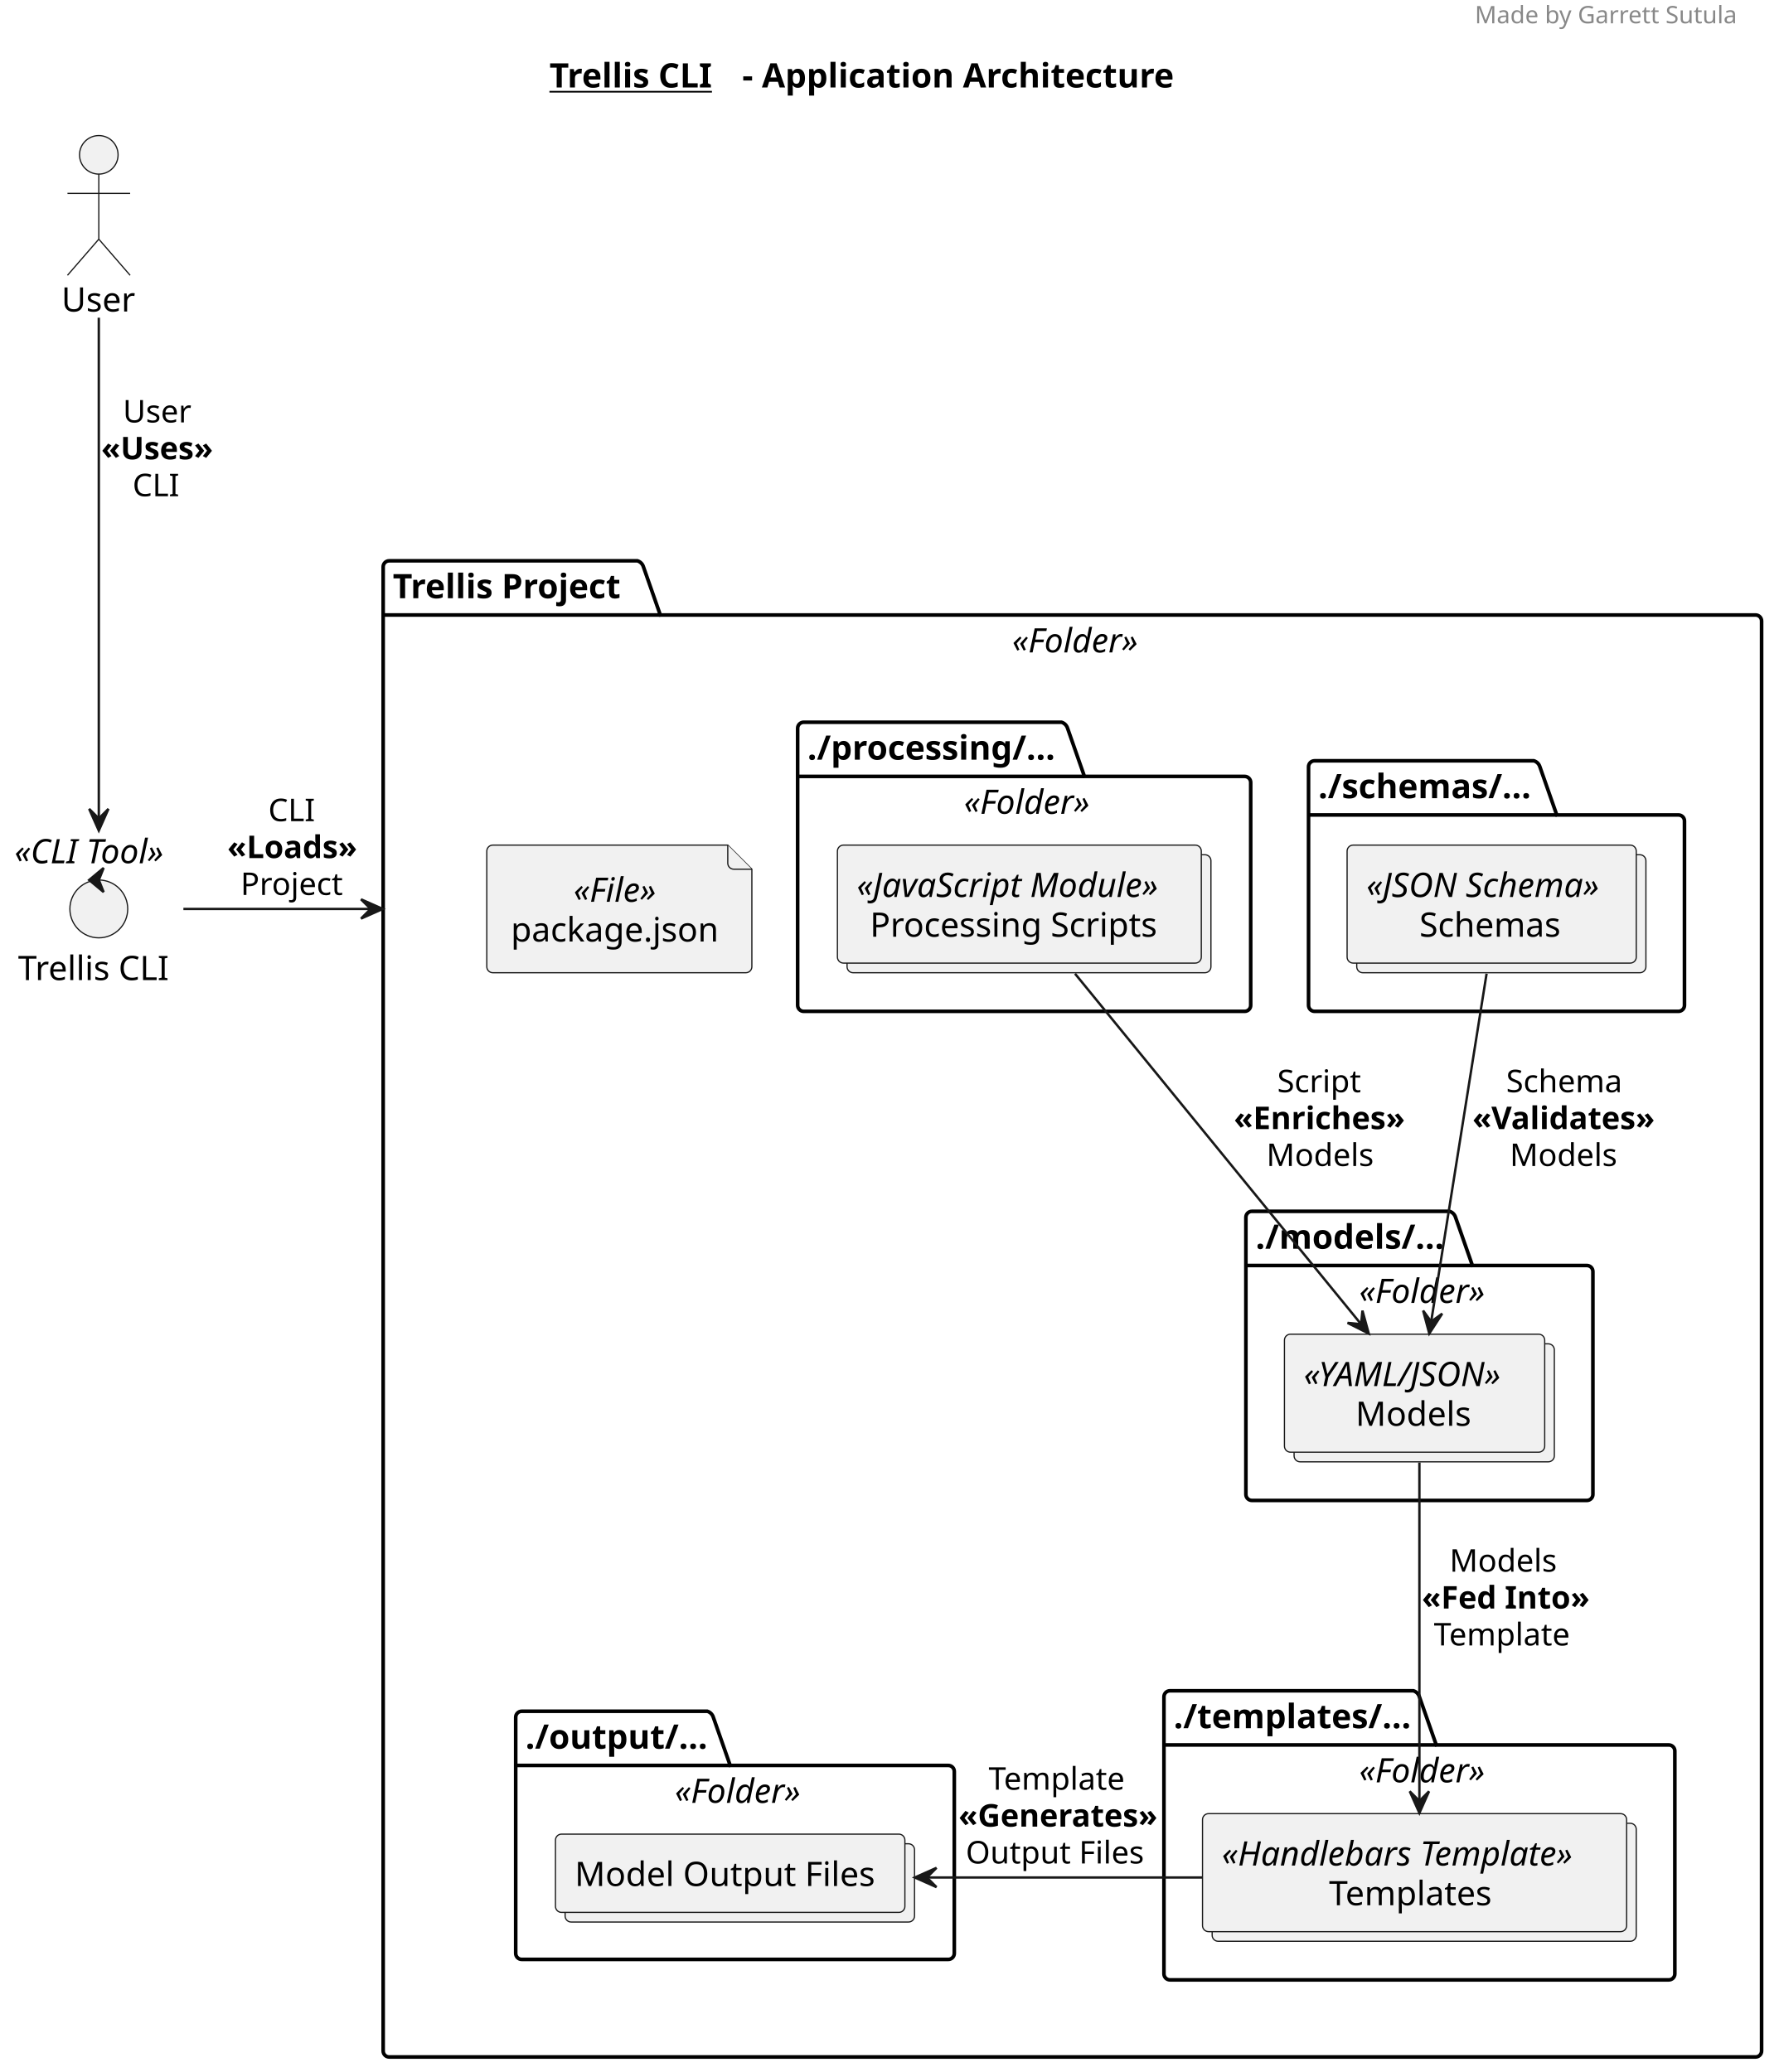
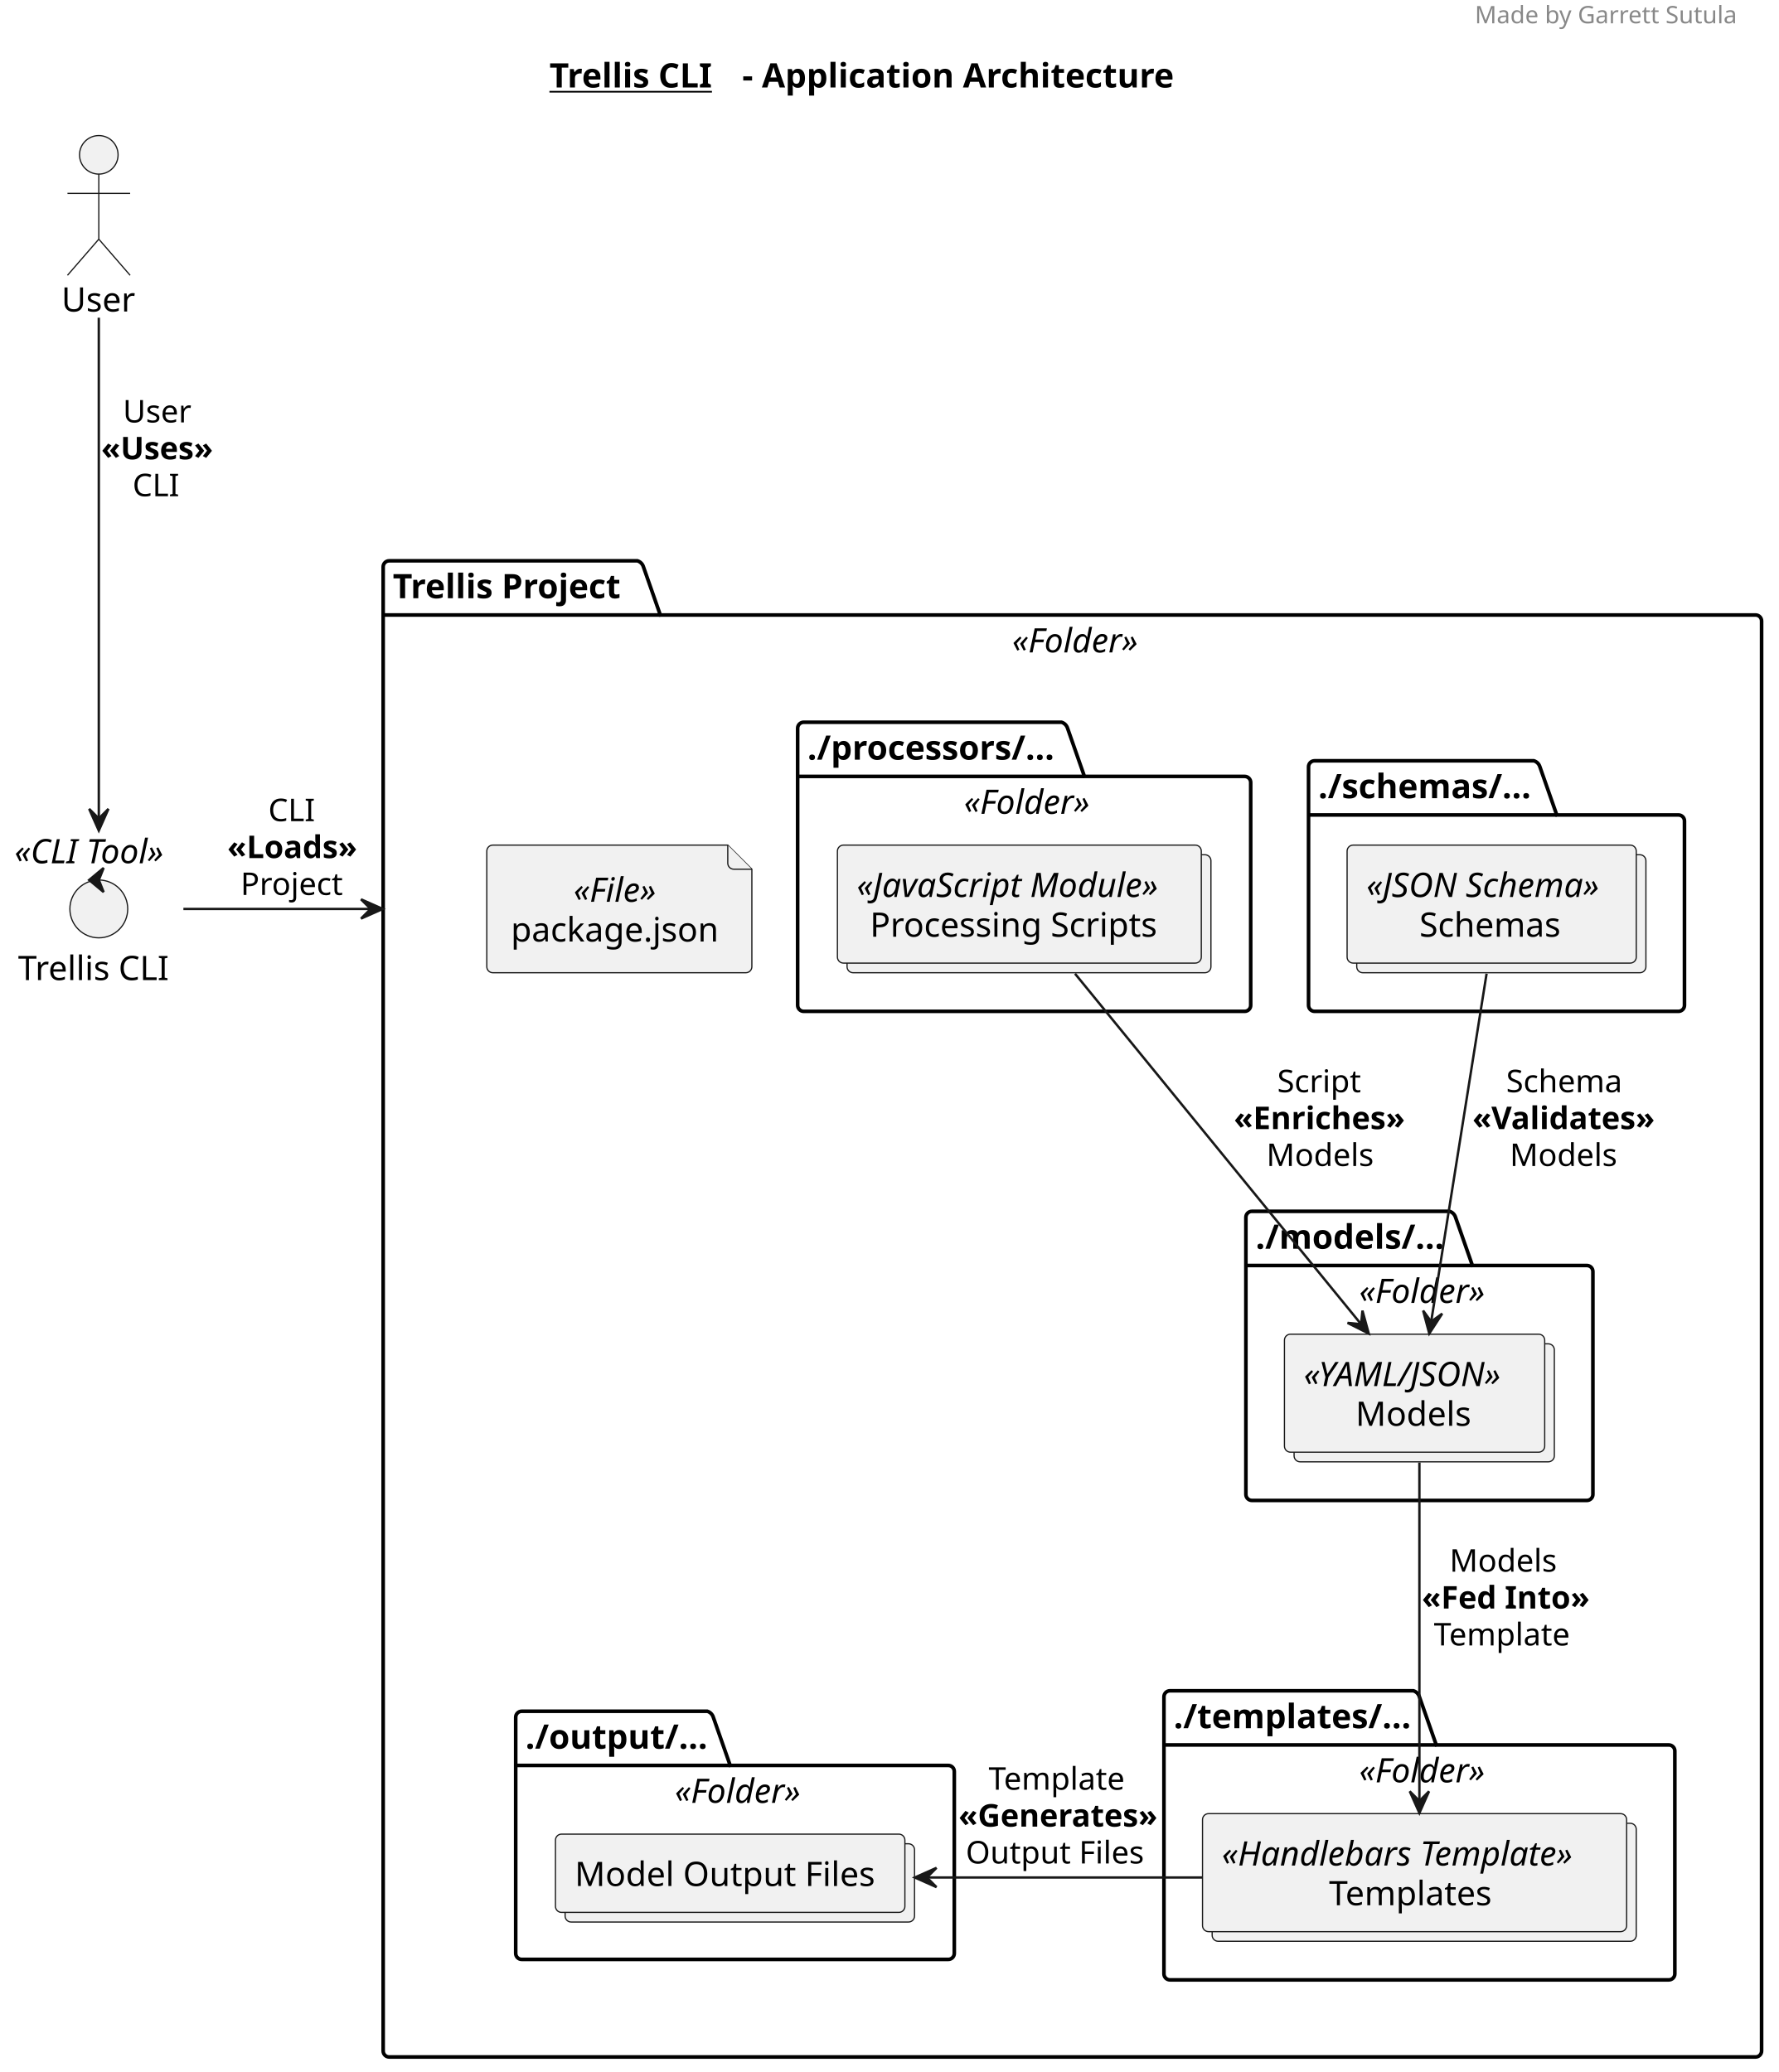
<svg xmlns="http://www.w3.org/2000/svg" contentStyleType="text/css" height="860px" preserveAspectRatio="none" style="width:738px;height:860px;background:#FFFFFF;" version="1.1" viewBox="0 0 738 860" width="738px" zoomAndPan="magnify">
  <defs />
  <g>
    <rect height="11.777" style="stroke:#00000000;stroke-width:1.0;fill:none;" width="112" x="612" y="0" />
    <text fill="#888888" font-family="sans-serif" font-size="10" lengthAdjust="spacing" textLength="112" x="612" y="9.668">Made by Garrett Sutula</text>
    <rect height="26.488" style="stroke:#00000000;stroke-width:1.0;fill:none;" width="278" x="223" y="17.777" />
    <text fill="#000000" font-family="sans-serif" font-size="14" font-weight="bold" lengthAdjust="spacing" text-decoration="underline" textLength="75" x="228" y="36.312">Trellis CLI</text>
    <text fill="#000000" font-family="sans-serif" font-size="14" font-weight="bold" lengthAdjust="spacing" textLength="188" x="308" y="36.312">- Application Architecture</text>
    <g id="cluster_project">
      <path d="M161.5,232.766 L264.5,232.766 A3.75,3.75 0 0 1 267,235.266 L274,255.254 L728.5,255.254 A2.5,2.5 0 0 1 731,257.754 L731,851.266 A2.5,2.5 0 0 1 728.5,853.766 L161.5,853.766 A2.5,2.5 0 0 1 159,851.266 L159,235.266 A2.5,2.5 0 0 1 161.5,232.766 " style="stroke:#000000;stroke-width:1.5;fill:none;" />
      <line style="stroke:#000000;stroke-width:1.5;fill:none;" x1="159" x2="274" y1="255.254" y2="255.254" />
      <text fill="#000000" font-family="sans-serif" font-size="14" font-weight="bold" lengthAdjust="spacing" textLength="102" x="163" y="248.301">Trellis Project</text>
      <text fill="#000000" font-family="sans-serif" font-size="14" font-style="italic" lengthAdjust="spacing" textLength="58" x="420" y="270.789">«Folder»</text>
    </g>
    <g id="cluster_modelFolder">
      <path d="M519.5,502.766 L601.5,502.766 A3.75,3.75 0 0 1 604,505.266 L611,525.254 L658.5,525.254 A2.5,2.5 0 0 1 661,527.754 L661,620.266 A2.5,2.5 0 0 1 658.5,622.766 L519.5,622.766 A2.5,2.5 0 0 1 517,620.266 L517,505.266 A2.5,2.5 0 0 1 519.5,502.766 " style="stroke:#000000;stroke-width:1.5;fill:none;" />
      <line style="stroke:#000000;stroke-width:1.5;fill:none;" x1="517" x2="611" y1="525.254" y2="525.254" />
      <text fill="#000000" font-family="sans-serif" font-size="14" font-weight="bold" lengthAdjust="spacing" textLength="81" x="521" y="518.301">./models/...</text>
      <text fill="#000000" font-family="sans-serif" font-size="14" font-style="italic" lengthAdjust="spacing" textLength="58" x="564" y="540.789">«Folder»</text>
    </g>
    <g id="cluster_schemaFolder">
      <path d="M545.5,315.766 L636.5,315.766 A3.75,3.75 0 0 1 639,318.266 L646,338.254 L696.5,338.254 A2.5,2.5 0 0 1 699,340.754 L699,417.266 A2.5,2.5 0 0 1 696.5,419.766 L545.5,419.766 A2.5,2.5 0 0 1 543,417.266 L543,318.266 A2.5,2.5 0 0 1 545.5,315.766 " style="stroke:#000000;stroke-width:1.5;fill:none;" />
      <line style="stroke:#000000;stroke-width:1.5;fill:none;" x1="543" x2="646" y1="338.254" y2="338.254" />
      <text fill="#000000" font-family="sans-serif" font-size="14" font-weight="bold" lengthAdjust="spacing" textLength="90" x="547" y="331.301">./schemas/...</text>
    </g>
    <g id="cluster_templatesFolder">
      <path d="M485.5,701.766 L586.5,701.766 A3.75,3.75 0 0 1 589,704.266 L596,724.254 L692.5,724.254 A2.5,2.5 0 0 1 695,726.754 L695,819.266 A2.5,2.5 0 0 1 692.5,821.766 L485.5,821.766 A2.5,2.5 0 0 1 483,819.266 L483,704.266 A2.5,2.5 0 0 1 485.5,701.766 " style="stroke:#000000;stroke-width:1.5;fill:none;" />
      <line style="stroke:#000000;stroke-width:1.5;fill:none;" x1="483" x2="596" y1="724.254" y2="724.254" />
      <text fill="#000000" font-family="sans-serif" font-size="14" font-weight="bold" lengthAdjust="spacing" textLength="100" x="487" y="717.301">./templates/...</text>
      <text fill="#000000" font-family="sans-serif" font-size="14" font-style="italic" lengthAdjust="spacing" textLength="58" x="564" y="739.789">«Folder»</text>
    </g>
    <g id="cluster_scriptsFolder">
      <path d="M333.5,299.766 L440.5,299.766 A3.75,3.75 0 0 1 443,302.266 L450,322.254 L516.5,322.254 A2.5,2.5 0 0 1 519,324.754 L519,417.266 A2.5,2.5 0 0 1 516.5,419.766 L333.5,419.766 A2.5,2.5 0 0 1 331,417.266 L331,302.266 A2.5,2.5 0 0 1 333.5,299.766 " style="stroke:#000000;stroke-width:1.5;fill:none;" />
      <line style="stroke:#000000;stroke-width:1.5;fill:none;" x1="331" x2="450" y1="322.254" y2="322.254" />
-       <text fill="#000000" font-family="sans-serif" font-size="14" font-weight="bold" lengthAdjust="spacing" textLength="106" x="335" y="315.301">./processing/...</text>
+       <text fill="#000000" font-family="sans-serif" font-size="14" font-weight="bold" lengthAdjust="spacing" textLength="106" x="335" y="315.301">./processors/...</text>
      <text fill="#000000" font-family="sans-serif" font-size="14" font-style="italic" lengthAdjust="spacing" textLength="58" x="400" y="337.789">«Folder»</text>
    </g>
    <g id="cluster_outputFolder">
      <path d="M216.5,710.266 L293.5,710.266 A3.75,3.75 0 0 1 296,712.766 L303,732.754 L393.5,732.754 A2.5,2.5 0 0 1 396,735.254 L396,810.766 A2.5,2.5 0 0 1 393.5,813.266 L216.5,813.266 A2.5,2.5 0 0 1 214,810.766 L214,712.766 A2.5,2.5 0 0 1 216.5,710.266 " style="stroke:#000000;stroke-width:1.5;fill:none;" />
      <line style="stroke:#000000;stroke-width:1.5;fill:none;" x1="214" x2="303" y1="732.754" y2="732.754" />
      <text fill="#000000" font-family="sans-serif" font-size="14" font-weight="bold" lengthAdjust="spacing" textLength="76" x="218" y="725.801">./output/...</text>
      <text fill="#000000" font-family="sans-serif" font-size="14" font-style="italic" lengthAdjust="spacing" textLength="58" x="280" y="748.289">«Folder»</text>
    </g>
    <g id="elem_package.json">
      <path d="M202,353.266 L202,401.242 A2.5,2.5 0 0 0 204.5,403.742 L309.5,403.742 A2.5,2.5 0 0 0 312,401.242 L312,360.766 L302,350.766 L204.5,350.766 A2.5,2.5 0 0 0 202,353.266 " fill="#F1F1F1" style="stroke:#181818;stroke-width:0.5;" />
      <path d="M302,350.766 L302,358.266 A2.5,2.5 0 0 0 304.5,360.766 L312,360.766 " fill="#F1F1F1" style="stroke:#181818;stroke-width:0.5;" />
      <text fill="#000000" font-family="sans-serif" font-size="14" font-style="italic" lengthAdjust="spacing" textLength="38" x="238" y="374.301">«File»</text>
      <text fill="#000000" font-family="sans-serif" font-size="14" lengthAdjust="spacing" textLength="90" x="212" y="390.789">package.json</text>
    </g>
    <g id="elem_models">
      <rect fill="#F1F1F1" height="48.977" rx="2.5" ry="2.5" style="stroke:#181818;stroke-width:0.5;" width="108" x="537" y="557.766" />
      <rect fill="#F1F1F1" height="48.977" rx="2.5" ry="2.5" style="stroke:#181818;stroke-width:0.5;" width="108" x="533" y="553.766" />
      <text fill="#000000" font-family="sans-serif" font-size="14" font-style="italic" lengthAdjust="spacing" textLength="92" x="541" y="575.301">«YAML/JSON»</text>
      <text fill="#000000" font-family="sans-serif" font-size="14" lengthAdjust="spacing" textLength="49" x="562.5" y="591.789">Models</text>
    </g>
    <g id="elem_schema">
      <rect fill="#F1F1F1" height="48.977" rx="2.5" ry="2.5" style="stroke:#181818;stroke-width:0.5;" width="120" x="563" y="354.766" />
      <rect fill="#F1F1F1" height="48.977" rx="2.5" ry="2.5" style="stroke:#181818;stroke-width:0.5;" width="120" x="559" y="350.766" />
      <text fill="#000000" font-family="sans-serif" font-size="14" font-style="italic" lengthAdjust="spacing" textLength="104" x="567" y="372.301">«JSON Schema»</text>
      <text fill="#000000" font-family="sans-serif" font-size="14" lengthAdjust="spacing" textLength="60" x="589" y="388.789">Schemas</text>
    </g>
    <g id="elem_template">
      <rect fill="#F1F1F1" height="48.977" rx="2.5" ry="2.5" style="stroke:#181818;stroke-width:0.5;" width="176" x="503" y="756.766" />
      <rect fill="#F1F1F1" height="48.977" rx="2.5" ry="2.5" style="stroke:#181818;stroke-width:0.5;" width="176" x="499" y="752.766" />
      <text fill="#000000" font-family="sans-serif" font-size="14" font-style="italic" lengthAdjust="spacing" textLength="160" x="507" y="774.301">«Handlebars Template»</text>
      <text fill="#000000" font-family="sans-serif" font-size="14" lengthAdjust="spacing" textLength="71" x="551.5" y="790.789">Templates</text>
    </g>
    <g id="elem_script">
      <rect fill="#F1F1F1" height="48.977" rx="2.5" ry="2.5" style="stroke:#181818;stroke-width:0.5;" width="151" x="351.5" y="354.766" />
      <rect fill="#F1F1F1" height="48.977" rx="2.5" ry="2.5" style="stroke:#181818;stroke-width:0.5;" width="151" x="347.5" y="350.766" />
      <text fill="#000000" font-family="sans-serif" font-size="14" font-style="italic" lengthAdjust="spacing" textLength="135" x="355.5" y="372.301">«JavaScript Module»</text>
      <text fill="#000000" font-family="sans-serif" font-size="14" lengthAdjust="spacing" textLength="124" x="361" y="388.789">Processing Scripts</text>
    </g>
    <g id="elem_output">
      <rect fill="#F1F1F1" height="32.488" rx="2.5" ry="2.5" style="stroke:#181818;stroke-width:0.5;" width="145" x="234.5" y="765.266" />
      <rect fill="#F1F1F1" height="32.488" rx="2.5" ry="2.5" style="stroke:#181818;stroke-width:0.5;" width="145" x="230.5" y="761.266" />
      <text fill="#000000" font-family="sans-serif" font-size="14" lengthAdjust="spacing" textLength="129" x="238.5" y="782.801">Model Output Files</text>
    </g>
    <g id="elem_user">
      <ellipse cx="41" cy="64.266" fill="#F1F1F1" rx="8" ry="8" style="stroke:#181818;stroke-width:0.5;" />
      <path d="M41,72.266 L41,99.266 M28,80.266 L54,80.266 M41,99.266 L28,114.266 M41,99.266 L54,114.266 " fill="none" style="stroke:#181818;stroke-width:0.5;" />
      <text fill="#000000" font-family="sans-serif" font-size="14" lengthAdjust="spacing" textLength="31" x="25.5" y="129.301">User</text>
    </g>
    <g id="elem_trellis">
      <ellipse cx="41" cy="377.254" fill="#F1F1F1" rx="12" ry="12" style="stroke:#181818;stroke-width:0.5;" />
      <polygon fill="#181818" points="37,365.254,43,360.254,41,365.254,43,370.254,37,365.254" style="stroke:#181818;stroke-width:1.0;" />
      <text fill="#000000" font-family="sans-serif" font-size="14" lengthAdjust="spacing" textLength="67" x="7.5" y="406.789">Trellis CLI</text>
      <text fill="#000000" font-family="sans-serif" font-size="14" font-style="italic" lengthAdjust="spacing" textLength="70" x="6" y="358.301">«CLI Tool»</text>
    </g>
    <g id="link_user_trellis">
      <path d="M41,131.856 C41,185.946 41,285.876 41,339.676 " fill="none" id="user-to-trellis" style="stroke:#181818;stroke-width:1.0;" />
      <polygon fill="#181818" points="41,344.736,45,335.736,41,339.736,37,335.736,41,344.736" style="stroke:#181818;stroke-width:1.0;" />
      <text fill="#000000" font-family="sans-serif" font-size="13" lengthAdjust="spacing" textLength="28" x="51" y="175.334">User</text>
      <text fill="#000000" font-family="sans-serif" font-size="13" font-weight="bold" lengthAdjust="spacing" textLength="46" x="42" y="190.644">«Uses»</text>
      <text fill="#000000" font-family="sans-serif" font-size="13" lengthAdjust="spacing" textLength="20" x="55" y="205.955">CLI</text>
    </g>
    <g id="link_trellis_project">
      <path d="M76.1,377.266 C93.575,377.266 114.64,377.266 132.09,377.266 C140.815,377.266 148.636,377.266 154.653,377.266 C156.157,377.266 157.549,377.266 158.813,377.266 " fill="none" id="trellis-to-project" style="stroke:#181818;stroke-width:1.0;" />
      <polygon fill="#181818" points="158.813,377.266,149.813,373.266,153.813,377.266,149.813,381.266,158.813,377.266" style="stroke:#181818;stroke-width:1.0;" />
      <text fill="#000000" font-family="sans-serif" font-size="13" lengthAdjust="spacing" textLength="20" x="111.32" y="340.834">CLI</text>
      <text fill="#000000" font-family="sans-serif" font-size="13" font-weight="bold" lengthAdjust="spacing" textLength="54" x="94.32" y="356.144">«Loads»</text>
      <text fill="#000000" font-family="sans-serif" font-size="13" lengthAdjust="spacing" textLength="43" x="99.82" y="371.455">Project</text>
    </g>
    <g id="link_schema_models">
      <path d="M616.88,404.136 C611,441.066 600.22,508.816 593.92,548.346 " fill="none" id="schema-to-models" style="stroke:#181818;stroke-width:1.0;" />
      <polygon fill="#181818" points="593.1,553.496,598.463,545.235,593.885,548.558,590.562,543.979,593.1,553.496" style="stroke:#181818;stroke-width:1.0;" />
      <text fill="#000000" font-family="sans-serif" font-size="13" lengthAdjust="spacing" textLength="48" x="625" y="453.334">Schema</text>
      <text fill="#000000" font-family="sans-serif" font-size="13" font-weight="bold" lengthAdjust="spacing" textLength="76" x="611" y="468.644">«Validates»</text>
      <text fill="#000000" font-family="sans-serif" font-size="13" lengthAdjust="spacing" textLength="45" x="626.5" y="483.955">Models</text>
    </g>
    <g id="link_script_models">
      <path d="M446.1,404.136 C476.49,441.366 532.42,509.926 564.56,549.316 " fill="none" id="script-to-models" style="stroke:#181818;stroke-width:1.0;" />
      <polygon fill="#181818" points="567.98,553.496,565.371,543.999,564.812,549.628,559.182,549.068,567.98,553.496" style="stroke:#181818;stroke-width:1.0;" />
      <text fill="#000000" font-family="sans-serif" font-size="13" lengthAdjust="spacing" textLength="36" x="530" y="453.334">Script</text>
      <text fill="#000000" font-family="sans-serif" font-size="13" font-weight="bold" lengthAdjust="spacing" textLength="72" x="512" y="468.644">«Enriches»</text>
      <text fill="#000000" font-family="sans-serif" font-size="13" lengthAdjust="spacing" textLength="45" x="525.5" y="483.955">Models</text>
    </g>
    <g id="link_models_template">
      <path d="M589,607.016 C589,643.156 589,708.796 589,747.466 " fill="none" id="models-to-template" style="stroke:#181818;stroke-width:1.0;" />
      <polygon fill="#181818" points="589,752.506,593,743.506,589,747.506,585,743.506,589,752.506" style="stroke:#181818;stroke-width:1.0;" />
      <text fill="#000000" font-family="sans-serif" font-size="13" lengthAdjust="spacing" textLength="45" x="601.5" y="652.334">Models</text>
      <text fill="#000000" font-family="sans-serif" font-size="13" font-weight="bold" lengthAdjust="spacing" textLength="68" x="590" y="667.644">«Fed Into»</text>
      <text fill="#000000" font-family="sans-serif" font-size="13" lengthAdjust="spacing" textLength="58" x="595" y="682.955">Template</text>
    </g>
    <g id="link_template_output">
      <path d="M498.95,779.266 C462.31,779.266 420.33,779.266 384.81,779.266 " fill="none" id="template-to-output" style="stroke:#181818;stroke-width:1.0;" />
      <polygon fill="#181818" points="379.62,779.266,388.62,783.266,384.62,779.266,388.62,775.266,379.62,779.266" style="stroke:#181818;stroke-width:1.0;" />
      <text fill="#000000" font-family="sans-serif" font-size="13" lengthAdjust="spacing" textLength="58" x="410.25" y="742.834">Template</text>
      <text fill="#000000" font-family="sans-serif" font-size="13" font-weight="bold" lengthAdjust="spacing" textLength="83" x="397.75" y="758.144">«Generates»</text>
      <text fill="#000000" font-family="sans-serif" font-size="13" lengthAdjust="spacing" textLength="77" x="400.75" y="773.455">Output Files</text>
    </g>
  </g>
</svg>
